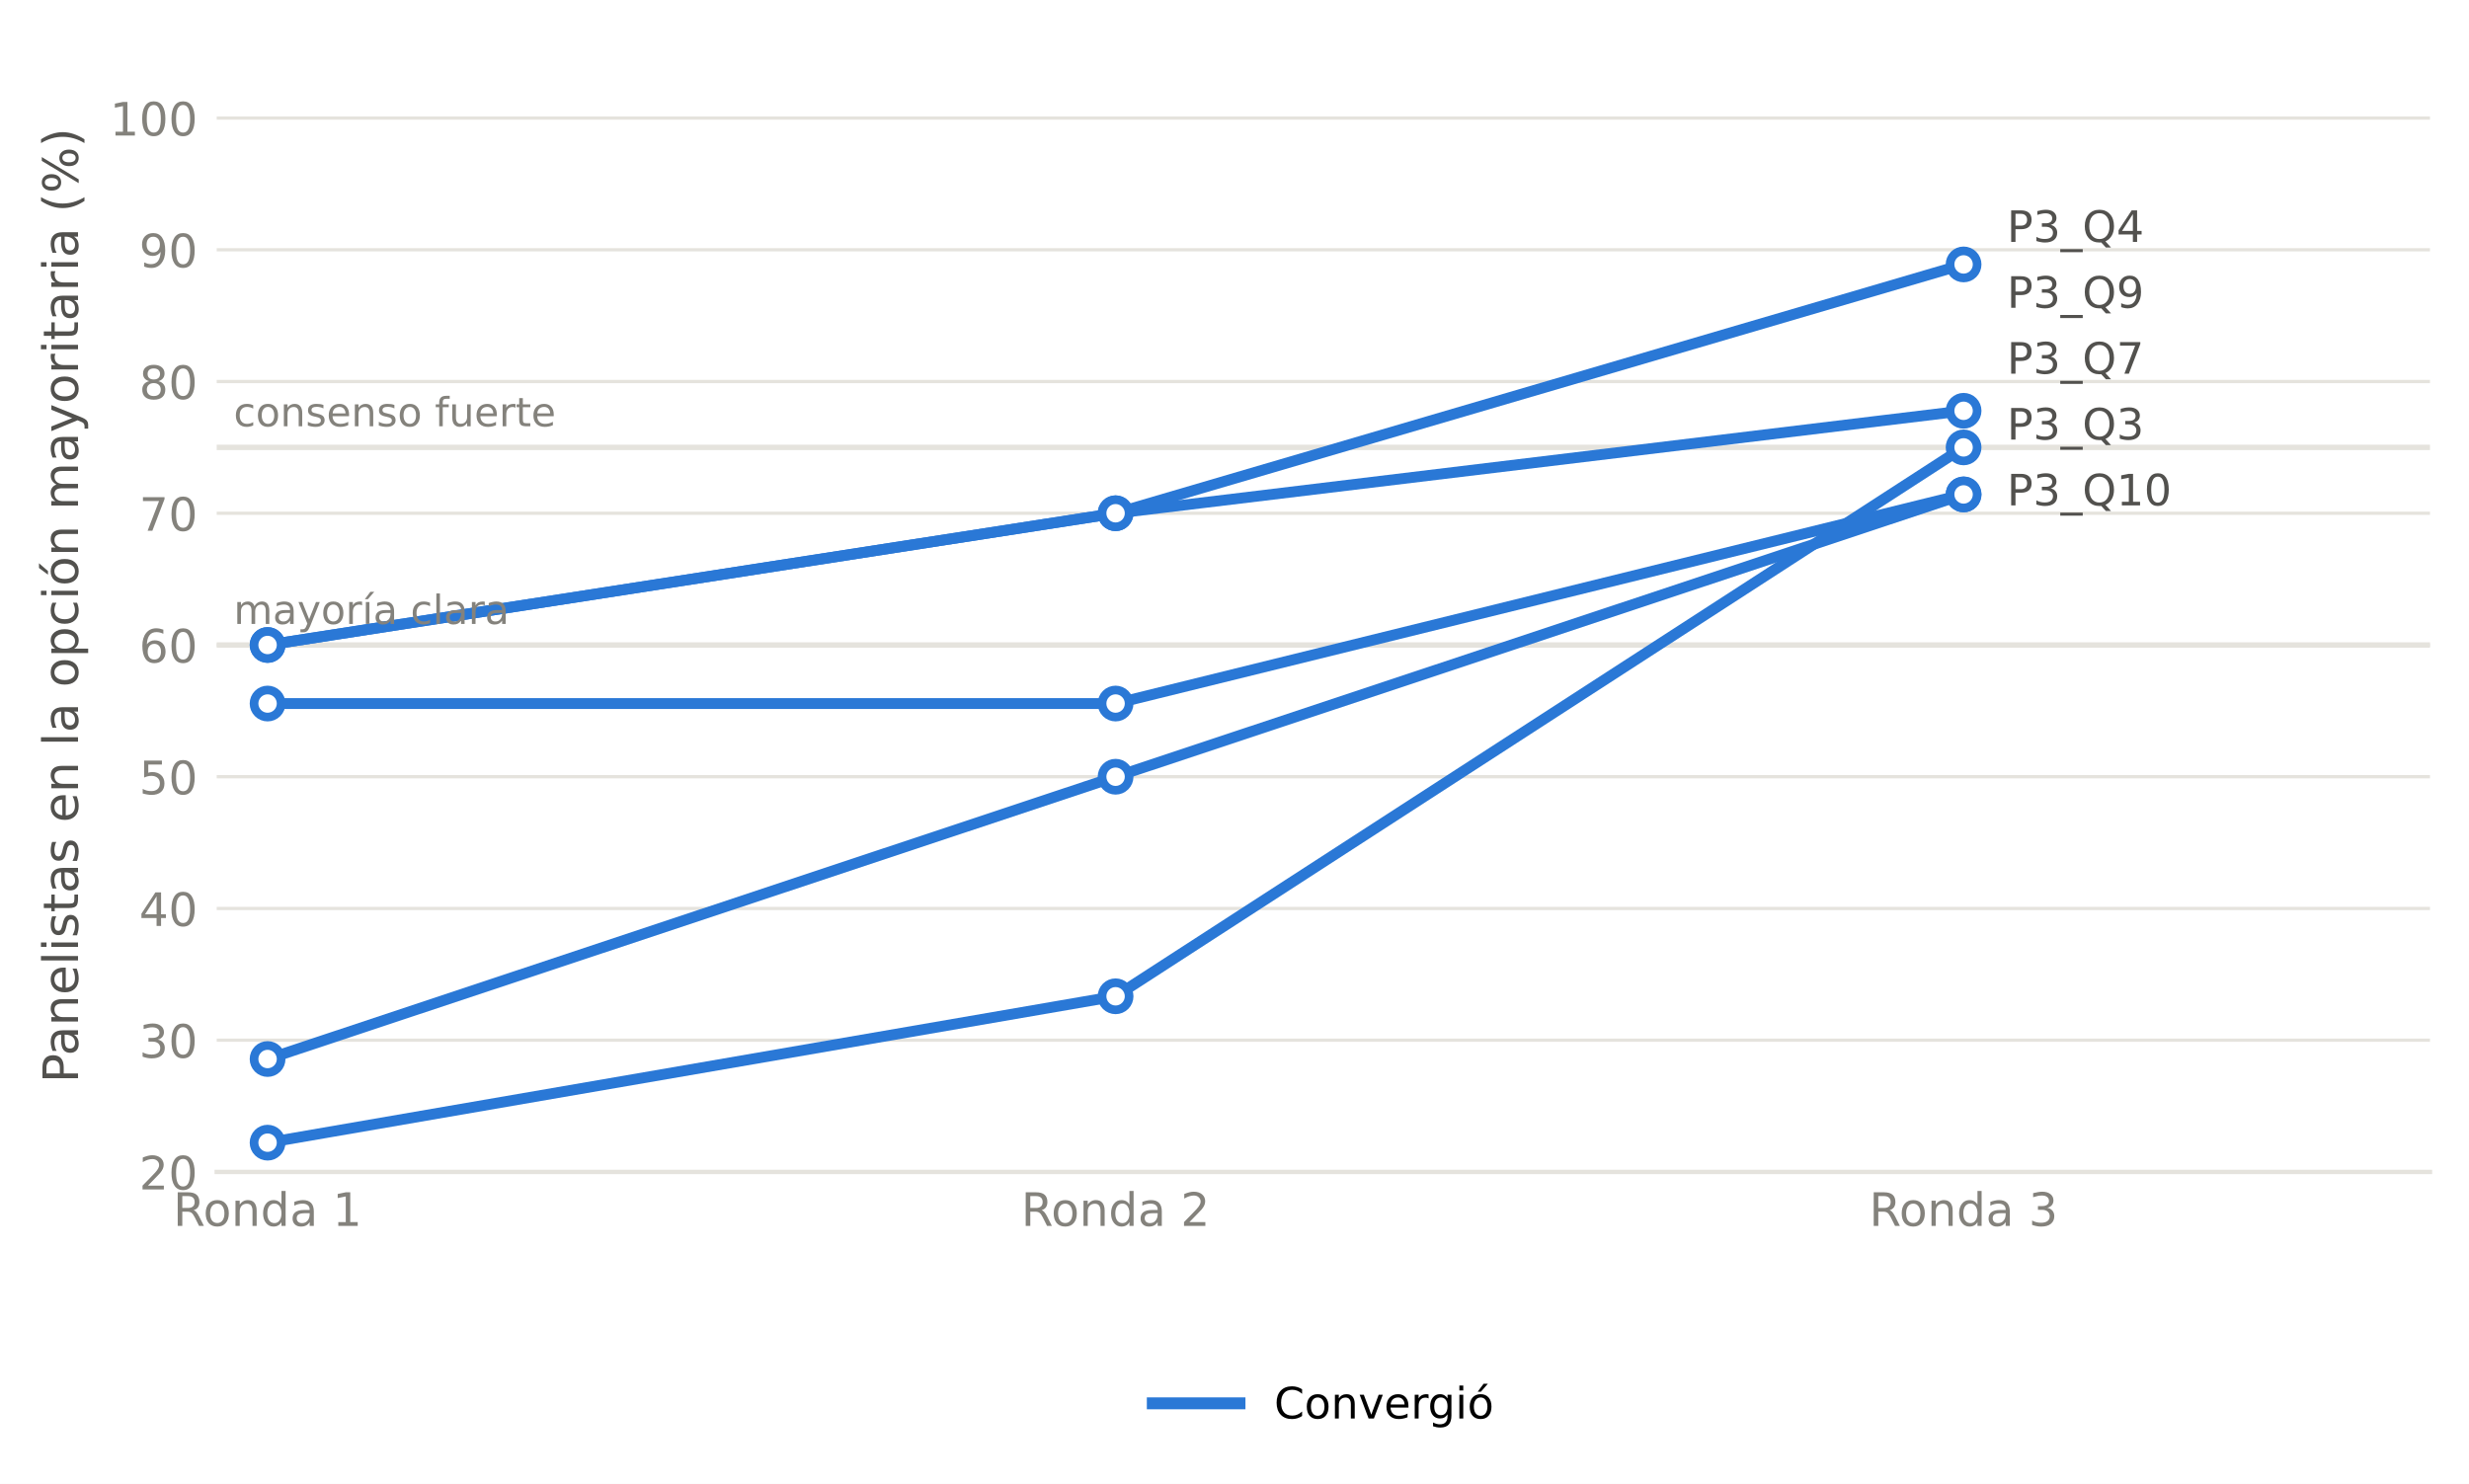
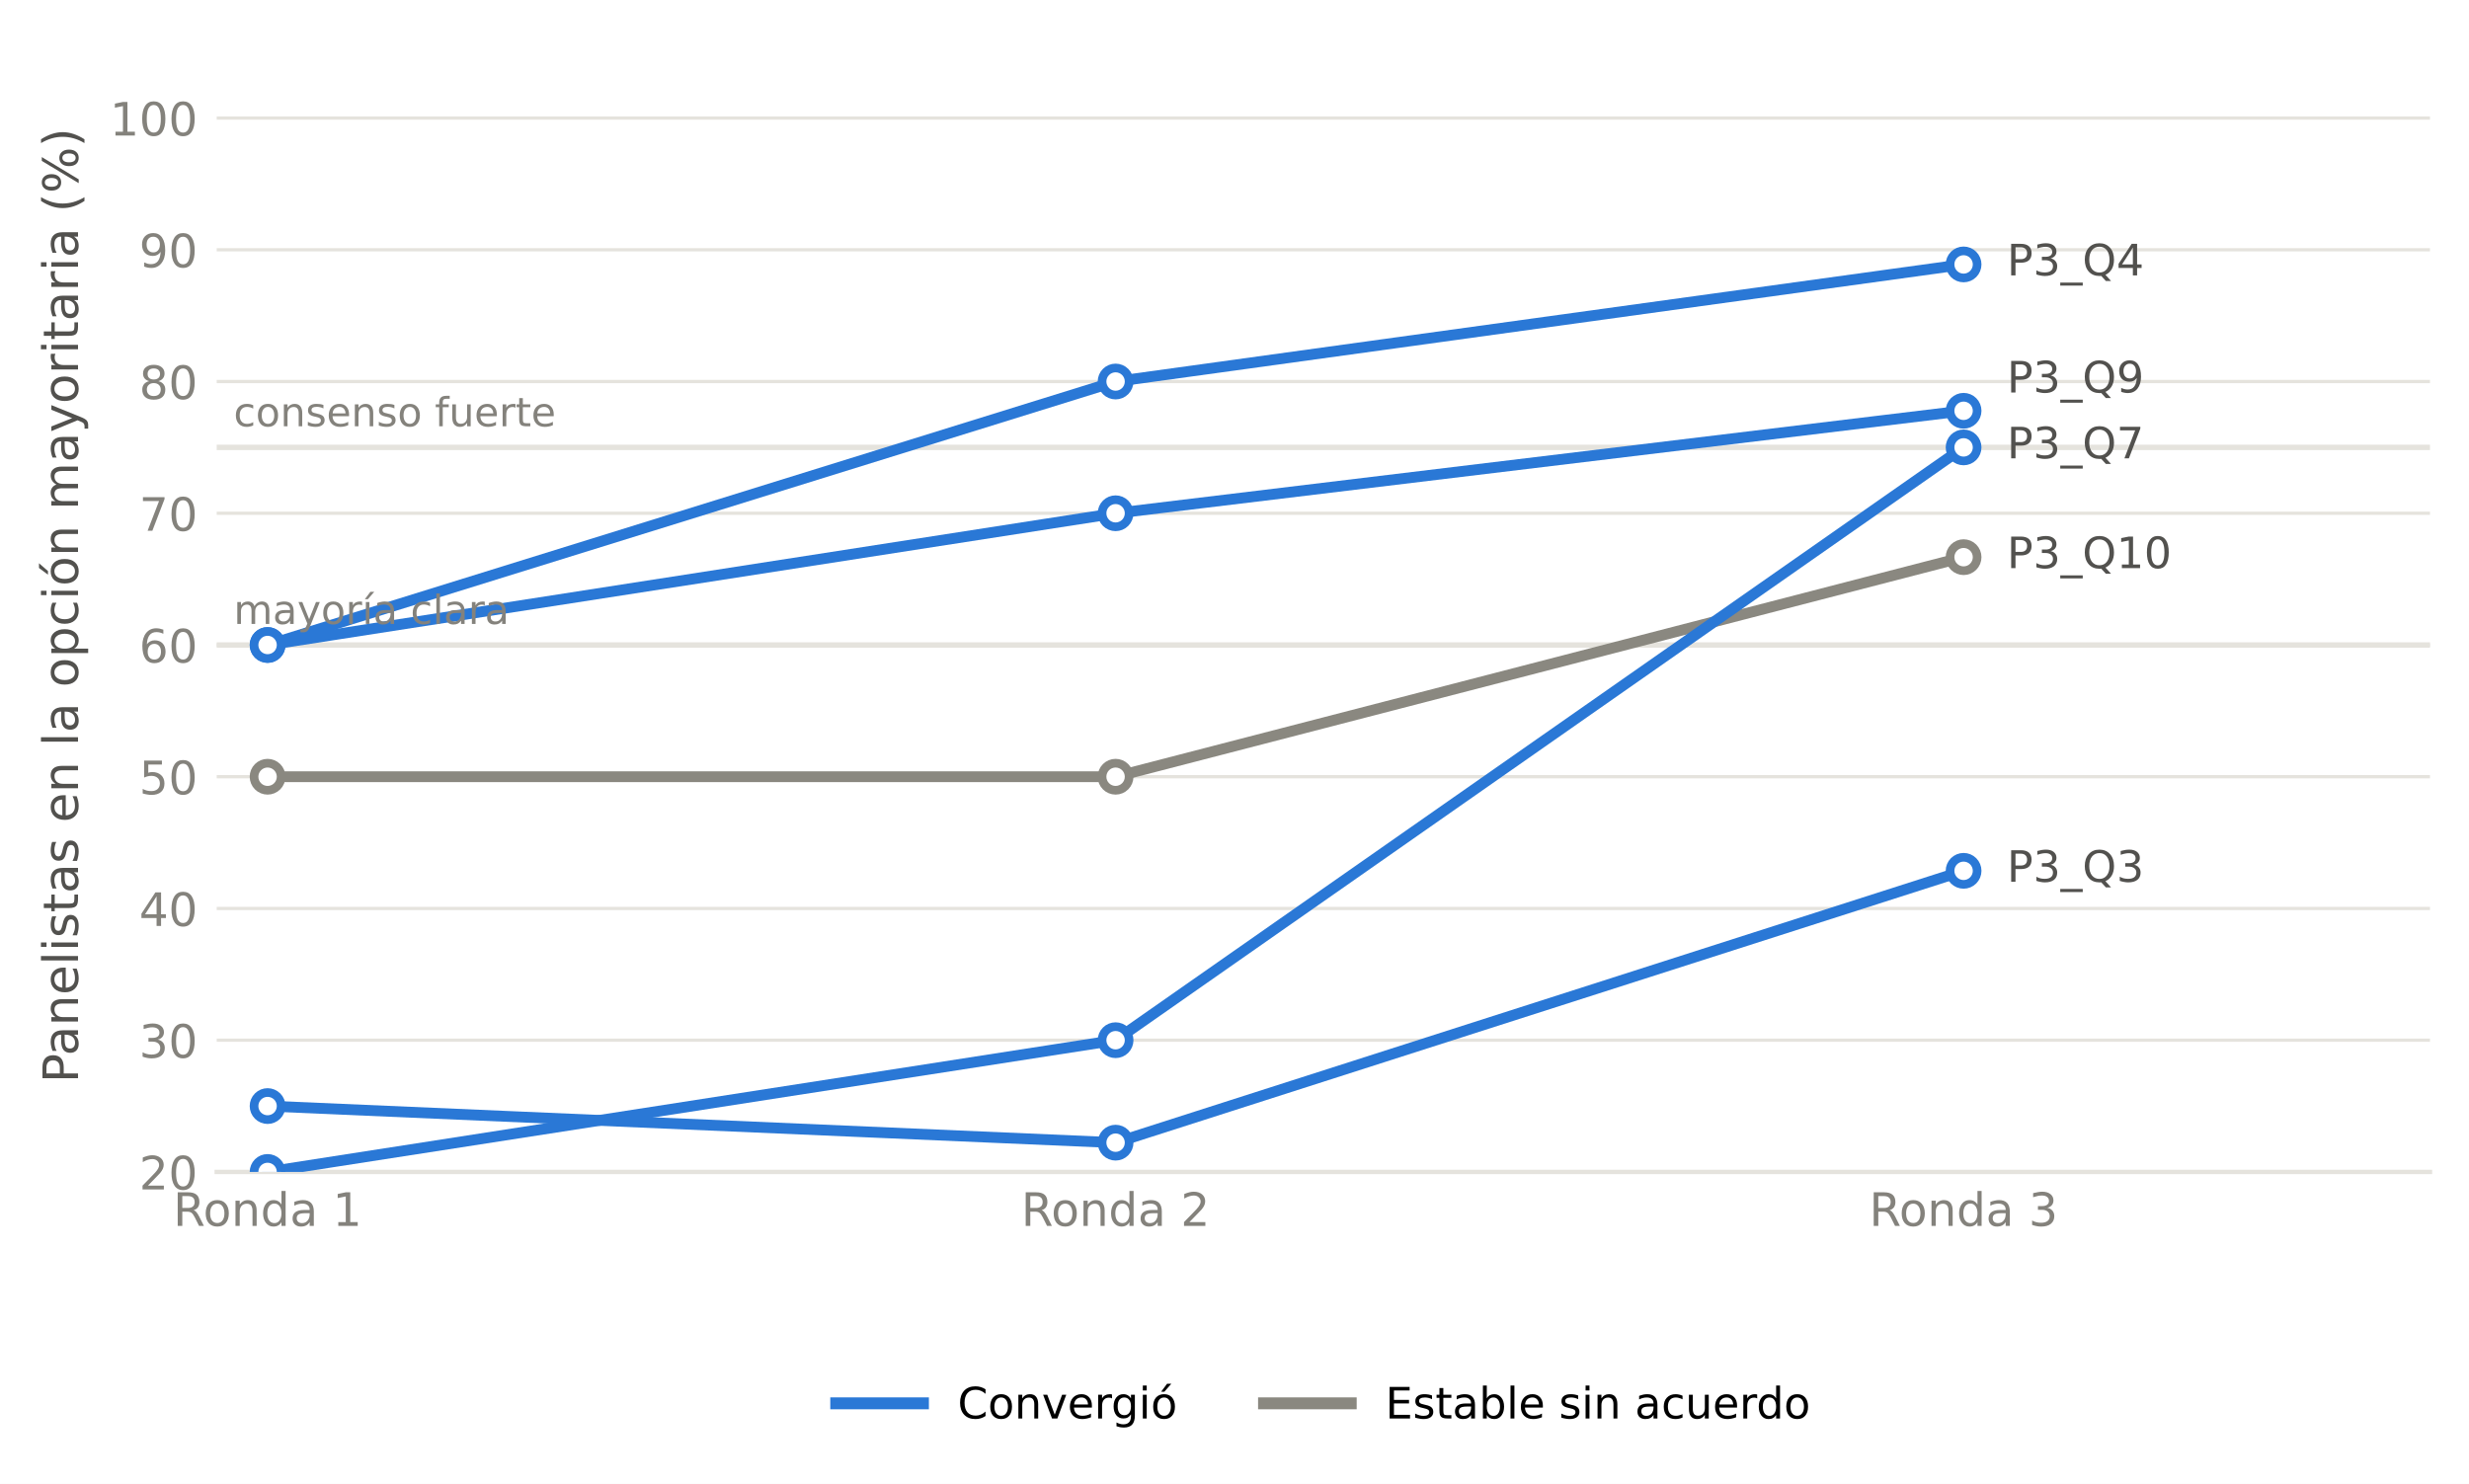
<svg xmlns="http://www.w3.org/2000/svg" xmlns:xlink="http://www.w3.org/1999/xlink" width="455.675pt" height="273.921pt" viewBox="0 0 455.675 273.921" version="1.1">
  <defs>
    <style type="text/css">*{stroke-linejoin: round; stroke-linecap: butt}</style>
  </defs>
  <g id="figure_1">
    <g id="patch_1">
      <path d="M 0 273.921  L 455.675 273.921  L 455.675 0  L 0 0  z " style="fill: #ffffff" />
    </g>
    <g id="axes_1">
      <g id="patch_2">
        <path d="M 39.995 216.344  L 448.475 216.344  L 448.475 7.2  L 39.995 7.2  z " style="fill: #ffffff" />
      </g>
      <g id="line2d_1">
-         <path d="M 39.995 82.589  L 448.475 82.589  " clip-path="url(#pb17ef417e2)" style="fill: none; stroke: #e5e3dd; stroke-linecap: square" />
+         <path d="M 39.995 82.589  L 448.475 82.589  " clip-path="url(#p51f8dcb837)" style="fill: none; stroke: #e5e3dd; stroke-linecap: square" />
      </g>
      <g id="line2d_2">
-         <path d="M 39.995 119.068  L 448.475 119.068  " clip-path="url(#pb17ef417e2)" style="fill: none; stroke: #e5e3dd; stroke-linecap: square" />
+         <path d="M 39.995 119.068  L 448.475 119.068  " clip-path="url(#p51f8dcb837)" style="fill: none; stroke: #e5e3dd; stroke-linecap: square" />
      </g>
      <g id="matplotlib.axis_1">
        <g id="xtick_1">
          <g id="line2d_3" />
          <g id="text_1">
            <text style="font-size: 8.5px; font-family: 'DejaVu Sans', 'Helvetica', 'Arial', sans-serif; text-anchor: middle; fill: #84827c" x="49.385" y="226.303" transform="rotate(-0 49.38503 226.3025)">Ronda 1</text>
          </g>
        </g>
        <g id="xtick_2">
          <g id="line2d_4" />
          <g id="text_2">
            <text style="font-size: 8.5px; font-family: 'DejaVu Sans', 'Helvetica', 'Arial', sans-serif; text-anchor: middle; fill: #84827c" x="205.891" y="226.303" transform="rotate(-0 205.8908 226.3025)">Ronda 2</text>
          </g>
        </g>
        <g id="xtick_3">
          <g id="line2d_5" />
          <g id="text_3">
            <text style="font-size: 8.5px; font-family: 'DejaVu Sans', 'Helvetica', 'Arial', sans-serif; text-anchor: middle; fill: #84827c" x="362.397" y="226.303" transform="rotate(-0 362.3965 226.3025)">Ronda 3</text>
          </g>
        </g>
      </g>
      <g id="matplotlib.axis_2">
        <g id="ytick_1">
          <g id="line2d_6">
-             <path d="M 39.995 216.344  L 448.475 216.344  " clip-path="url(#pb17ef417e2)" style="fill: none; stroke: #e5e3dd; stroke-width: 0.6; stroke-linecap: square" />
+             <path d="M 39.995 216.344  L 448.475 216.344  " clip-path="url(#p51f8dcb837)" style="fill: none; stroke: #e5e3dd; stroke-width: 0.6; stroke-linecap: square" />
          </g>
          <g id="line2d_7" />
          <g id="text_4">
            <text style="font-size: 8.5px; font-family: 'DejaVu Sans', 'Helvetica', 'Arial', sans-serif; text-anchor: end; fill: #84827c" x="36.495" y="219.573" transform="rotate(-0 36.49469 219.5732)">20</text>
          </g>
        </g>
        <g id="ytick_2">
          <g id="line2d_8">
-             <path d="M 39.995 192.025  L 448.475 192.025  " clip-path="url(#pb17ef417e2)" style="fill: none; stroke: #e5e3dd; stroke-width: 0.6; stroke-linecap: square" />
+             <path d="M 39.995 192.025  L 448.475 192.025  " clip-path="url(#p51f8dcb837)" style="fill: none; stroke: #e5e3dd; stroke-width: 0.6; stroke-linecap: square" />
          </g>
          <g id="line2d_9" />
          <g id="text_5">
            <text style="font-size: 8.5px; font-family: 'DejaVu Sans', 'Helvetica', 'Arial', sans-serif; text-anchor: end; fill: #84827c" x="36.495" y="195.254" transform="rotate(-0 36.49469 195.2541)">30</text>
          </g>
        </g>
        <g id="ytick_3">
          <g id="line2d_10">
-             <path d="M 39.995 167.706  L 448.475 167.706  " clip-path="url(#pb17ef417e2)" style="fill: none; stroke: #e5e3dd; stroke-width: 0.6; stroke-linecap: square" />
+             <path d="M 39.995 167.706  L 448.475 167.706  " clip-path="url(#p51f8dcb837)" style="fill: none; stroke: #e5e3dd; stroke-width: 0.6; stroke-linecap: square" />
          </g>
          <g id="line2d_11" />
          <g id="text_6">
            <text style="font-size: 8.5px; font-family: 'DejaVu Sans', 'Helvetica', 'Arial', sans-serif; text-anchor: end; fill: #84827c" x="36.495" y="170.935" transform="rotate(-0 36.49469 170.9351)">40</text>
          </g>
        </g>
        <g id="ytick_4">
          <g id="line2d_12">
-             <path d="M 39.995 143.387  L 448.475 143.387  " clip-path="url(#pb17ef417e2)" style="fill: none; stroke: #e5e3dd; stroke-width: 0.6; stroke-linecap: square" />
+             <path d="M 39.995 143.387  L 448.475 143.387  " clip-path="url(#p51f8dcb837)" style="fill: none; stroke: #e5e3dd; stroke-width: 0.6; stroke-linecap: square" />
          </g>
          <g id="line2d_13" />
          <g id="text_7">
            <text style="font-size: 8.5px; font-family: 'DejaVu Sans', 'Helvetica', 'Arial', sans-serif; text-anchor: end; fill: #84827c" x="36.495" y="146.616" transform="rotate(-0 36.49469 146.616)">50</text>
          </g>
        </g>
        <g id="ytick_5">
          <g id="line2d_14">
-             <path d="M 39.995 119.068  L 448.475 119.068  " clip-path="url(#pb17ef417e2)" style="fill: none; stroke: #e5e3dd; stroke-width: 0.6; stroke-linecap: square" />
+             <path d="M 39.995 119.068  L 448.475 119.068  " clip-path="url(#p51f8dcb837)" style="fill: none; stroke: #e5e3dd; stroke-width: 0.6; stroke-linecap: square" />
          </g>
          <g id="line2d_15" />
          <g id="text_8">
            <text style="font-size: 8.5px; font-family: 'DejaVu Sans', 'Helvetica', 'Arial', sans-serif; text-anchor: end; fill: #84827c" x="36.495" y="122.297" transform="rotate(-0 36.49469 122.297)">60</text>
          </g>
        </g>
        <g id="ytick_6">
          <g id="line2d_16">
-             <path d="M 39.995 94.749  L 448.475 94.749  " clip-path="url(#pb17ef417e2)" style="fill: none; stroke: #e5e3dd; stroke-width: 0.6; stroke-linecap: square" />
+             <path d="M 39.995 94.749  L 448.475 94.749  " clip-path="url(#p51f8dcb837)" style="fill: none; stroke: #e5e3dd; stroke-width: 0.6; stroke-linecap: square" />
          </g>
          <g id="line2d_17" />
          <g id="text_9">
            <text style="font-size: 8.5px; font-family: 'DejaVu Sans', 'Helvetica', 'Arial', sans-serif; text-anchor: end; fill: #84827c" x="36.495" y="97.978" transform="rotate(-0 36.49469 97.97792)">70</text>
          </g>
        </g>
        <g id="ytick_7">
          <g id="line2d_18">
-             <path d="M 39.995 70.43  L 448.475 70.43  " clip-path="url(#pb17ef417e2)" style="fill: none; stroke: #e5e3dd; stroke-width: 0.6; stroke-linecap: square" />
+             <path d="M 39.995 70.43  L 448.475 70.43  " clip-path="url(#p51f8dcb837)" style="fill: none; stroke: #e5e3dd; stroke-width: 0.6; stroke-linecap: square" />
          </g>
          <g id="line2d_19" />
          <g id="text_10">
            <text style="font-size: 8.5px; font-family: 'DejaVu Sans', 'Helvetica', 'Arial', sans-serif; text-anchor: end; fill: #84827c" x="36.495" y="73.659" transform="rotate(-0 36.49469 73.65887)">80</text>
          </g>
        </g>
        <g id="ytick_8">
          <g id="line2d_20">
-             <path d="M 39.995 46.11  L 448.475 46.11  " clip-path="url(#pb17ef417e2)" style="fill: none; stroke: #e5e3dd; stroke-width: 0.6; stroke-linecap: square" />
+             <path d="M 39.995 46.11  L 448.475 46.11  " clip-path="url(#p51f8dcb837)" style="fill: none; stroke: #e5e3dd; stroke-width: 0.6; stroke-linecap: square" />
          </g>
          <g id="line2d_21" />
          <g id="text_11">
            <text style="font-size: 8.5px; font-family: 'DejaVu Sans', 'Helvetica', 'Arial', sans-serif; text-anchor: end; fill: #84827c" x="36.495" y="49.34" transform="rotate(-0 36.49469 49.33982)">90</text>
          </g>
        </g>
        <g id="ytick_9">
          <g id="line2d_22">
-             <path d="M 39.995 21.791  L 448.475 21.791  " clip-path="url(#pb17ef417e2)" style="fill: none; stroke: #e5e3dd; stroke-width: 0.6; stroke-linecap: square" />
+             <path d="M 39.995 21.791  L 448.475 21.791  " clip-path="url(#p51f8dcb837)" style="fill: none; stroke: #e5e3dd; stroke-width: 0.6; stroke-linecap: square" />
          </g>
          <g id="line2d_23" />
          <g id="text_12">
            <text style="font-size: 8.5px; font-family: 'DejaVu Sans', 'Helvetica', 'Arial', sans-serif; text-anchor: end; fill: #84827c" x="36.495" y="25.021" transform="rotate(-0 36.49469 25.02077)">100</text>
          </g>
        </g>
        <g id="text_13">
          <text style="font-size: 9px; font-family: 'DejaVu Sans', 'Helvetica', 'Arial', sans-serif; text-anchor: middle; fill: #52514e" x="14.399" y="111.772" transform="rotate(-90 14.39859 111.7719)">Panelistas en la opción mayoritaria (%)</text>
        </g>
      </g>
      <g id="patch_3">
        <path d="M 39.995 216.344  L 448.475 216.344  " style="fill: none; stroke: #e5e3dd; stroke-width: 0.8; stroke-linejoin: miter; stroke-linecap: square" />
      </g>
      <g id="line2d_24">
-         <path d="M 49.385 129.876  L 205.891 129.876  L 362.397 91.274  " clip-path="url(#pb17ef417e2)" style="fill: none; stroke: #2a78d6; stroke-width: 2; stroke-linecap: square" />
+         <path d="M 49.385 143.387  L 205.891 143.387  L 362.397 102.855  " clip-path="url(#p51f8dcb837)" style="fill: none; stroke: #8a8880; stroke-width: 2; stroke-linecap: square" />
        <defs>
-           <path id="mb8d5833778" d="M 0 2.5  C 0.663 2.5 1.299 2.237 1.768 1.768  C 2.237 1.299 2.5 0.663 2.5 0  C 2.5 -0.663 2.237 -1.299 1.768 -1.768  C 1.299 -2.237 0.663 -2.5 0 -2.5  C -0.663 -2.5 -1.299 -2.237 -1.768 -1.768  C -2.237 -1.299 -2.5 -0.663 -2.5 0  C -2.5 0.663 -2.237 1.299 -1.768 1.768  C -1.299 2.237 -0.663 2.5 0 2.5  z " style="stroke: #2a78d6; stroke-width: 1.6" />
+           <path id="ma5fcee9a8e" d="M 0 2.5  C 0.663 2.5 1.299 2.237 1.768 1.768  C 2.237 1.299 2.5 0.663 2.5 0  C 2.5 -0.663 2.237 -1.299 1.768 -1.768  C 1.299 -2.237 0.663 -2.5 0 -2.5  C -0.663 -2.5 -1.299 -2.237 -1.768 -1.768  C -2.237 -1.299 -2.5 -0.663 -2.5 0  C -2.5 0.663 -2.237 1.299 -1.768 1.768  C -1.299 2.237 -0.663 2.5 0 2.5  z " style="stroke: #8a8880; stroke-width: 1.6" />
        </defs>
-         <g clip-path="url(#pb17ef417e2)">
-           <use xlink:href="#mb8d5833778" x="49.385" y="129.876" style="fill: #ffffff; stroke: #2a78d6; stroke-width: 1.6" />
-           <use xlink:href="#mb8d5833778" x="205.891" y="129.876" style="fill: #ffffff; stroke: #2a78d6; stroke-width: 1.6" />
-           <use xlink:href="#mb8d5833778" x="362.397" y="91.274" style="fill: #ffffff; stroke: #2a78d6; stroke-width: 1.6" />
+         <g clip-path="url(#p51f8dcb837)">
+           <use xlink:href="#ma5fcee9a8e" x="49.385" y="143.387" style="fill: #ffffff; stroke: #8a8880; stroke-width: 1.6" />
+           <use xlink:href="#ma5fcee9a8e" x="205.891" y="143.387" style="fill: #ffffff; stroke: #8a8880; stroke-width: 1.6" />
+           <use xlink:href="#ma5fcee9a8e" x="362.397" y="102.855" style="fill: #ffffff; stroke: #8a8880; stroke-width: 1.6" />
        </g>
      </g>
      <g id="line2d_25">
-         <path d="M 49.385 195.499  L 205.891 143.387  L 362.397 91.274  " clip-path="url(#pb17ef417e2)" style="fill: none; stroke: #2a78d6; stroke-width: 2; stroke-linecap: square" />
-         <g clip-path="url(#pb17ef417e2)">
-           <use xlink:href="#mb8d5833778" x="49.385" y="195.499" style="fill: #ffffff; stroke: #2a78d6; stroke-width: 1.6" />
-           <use xlink:href="#mb8d5833778" x="205.891" y="143.387" style="fill: #ffffff; stroke: #2a78d6; stroke-width: 1.6" />
-           <use xlink:href="#mb8d5833778" x="362.397" y="91.274" style="fill: #ffffff; stroke: #2a78d6; stroke-width: 1.6" />
+         <path d="M 49.385 204.184  L 205.891 210.94  L 362.397 160.757  " clip-path="url(#p51f8dcb837)" style="fill: none; stroke: #2a78d6; stroke-width: 2; stroke-linecap: square" />
+         <defs>
+           <path id="m494792fb44" d="M 0 2.5  C 0.663 2.5 1.299 2.237 1.768 1.768  C 2.237 1.299 2.5 0.663 2.5 0  C 2.5 -0.663 2.237 -1.299 1.768 -1.768  C 1.299 -2.237 0.663 -2.5 0 -2.5  C -0.663 -2.5 -1.299 -2.237 -1.768 -1.768  C -2.237 -1.299 -2.5 -0.663 -2.5 0  C -2.5 0.663 -2.237 1.299 -1.768 1.768  C -1.299 2.237 -0.663 2.5 0 2.5  z " style="stroke: #2a78d6; stroke-width: 1.6" />
+         </defs>
+         <g clip-path="url(#p51f8dcb837)">
+           <use xlink:href="#m494792fb44" x="49.385" y="204.184" style="fill: #ffffff; stroke: #2a78d6; stroke-width: 1.6" />
+           <use xlink:href="#m494792fb44" x="205.891" y="210.94" style="fill: #ffffff; stroke: #2a78d6; stroke-width: 1.6" />
+           <use xlink:href="#m494792fb44" x="362.397" y="160.757" style="fill: #ffffff; stroke: #2a78d6; stroke-width: 1.6" />
        </g>
      </g>
      <g id="line2d_26">
-         <path d="M 49.385 119.068  L 205.891 94.749  L 362.397 48.813  " clip-path="url(#pb17ef417e2)" style="fill: none; stroke: #2a78d6; stroke-width: 2; stroke-linecap: square" />
-         <g clip-path="url(#pb17ef417e2)">
-           <use xlink:href="#mb8d5833778" x="49.385" y="119.068" style="fill: #ffffff; stroke: #2a78d6; stroke-width: 1.6" />
-           <use xlink:href="#mb8d5833778" x="205.891" y="94.749" style="fill: #ffffff; stroke: #2a78d6; stroke-width: 1.6" />
-           <use xlink:href="#mb8d5833778" x="362.397" y="48.813" style="fill: #ffffff; stroke: #2a78d6; stroke-width: 1.6" />
+         <path d="M 49.385 119.068  L 205.891 70.43  L 362.397 48.813  " clip-path="url(#p51f8dcb837)" style="fill: none; stroke: #2a78d6; stroke-width: 2; stroke-linecap: square" />
+         <g clip-path="url(#p51f8dcb837)">
+           <use xlink:href="#m494792fb44" x="49.385" y="119.068" style="fill: #ffffff; stroke: #2a78d6; stroke-width: 1.6" />
+           <use xlink:href="#m494792fb44" x="205.891" y="70.43" style="fill: #ffffff; stroke: #2a78d6; stroke-width: 1.6" />
+           <use xlink:href="#m494792fb44" x="362.397" y="48.813" style="fill: #ffffff; stroke: #2a78d6; stroke-width: 1.6" />
        </g>
      </g>
      <g id="line2d_27">
-         <path d="M 49.385 210.94  L 205.891 183.918  L 362.397 82.589  " clip-path="url(#pb17ef417e2)" style="fill: none; stroke: #2a78d6; stroke-width: 2; stroke-linecap: square" />
-         <g clip-path="url(#pb17ef417e2)">
-           <use xlink:href="#mb8d5833778" x="49.385" y="210.94" style="fill: #ffffff; stroke: #2a78d6; stroke-width: 1.6" />
-           <use xlink:href="#mb8d5833778" x="205.891" y="183.918" style="fill: #ffffff; stroke: #2a78d6; stroke-width: 1.6" />
-           <use xlink:href="#mb8d5833778" x="362.397" y="82.589" style="fill: #ffffff; stroke: #2a78d6; stroke-width: 1.6" />
+         <path d="M 49.385 216.344  L 205.891 192.025  L 362.397 82.589  " clip-path="url(#p51f8dcb837)" style="fill: none; stroke: #2a78d6; stroke-width: 2; stroke-linecap: square" />
+         <g clip-path="url(#p51f8dcb837)">
+           <use xlink:href="#m494792fb44" x="49.385" y="216.344" style="fill: #ffffff; stroke: #2a78d6; stroke-width: 1.6" />
+           <use xlink:href="#m494792fb44" x="205.891" y="192.025" style="fill: #ffffff; stroke: #2a78d6; stroke-width: 1.6" />
+           <use xlink:href="#m494792fb44" x="362.397" y="82.589" style="fill: #ffffff; stroke: #2a78d6; stroke-width: 1.6" />
        </g>
      </g>
      <g id="line2d_28">
-         <path d="M 49.385 119.068  L 205.891 94.749  L 362.397 75.834  " clip-path="url(#pb17ef417e2)" style="fill: none; stroke: #2a78d6; stroke-width: 2; stroke-linecap: square" />
-         <g clip-path="url(#pb17ef417e2)">
-           <use xlink:href="#mb8d5833778" x="49.385" y="119.068" style="fill: #ffffff; stroke: #2a78d6; stroke-width: 1.6" />
-           <use xlink:href="#mb8d5833778" x="205.891" y="94.749" style="fill: #ffffff; stroke: #2a78d6; stroke-width: 1.6" />
-           <use xlink:href="#mb8d5833778" x="362.397" y="75.834" style="fill: #ffffff; stroke: #2a78d6; stroke-width: 1.6" />
+         <path d="M 49.385 119.068  L 205.891 94.749  L 362.397 75.834  " clip-path="url(#p51f8dcb837)" style="fill: none; stroke: #2a78d6; stroke-width: 2; stroke-linecap: square" />
+         <g clip-path="url(#p51f8dcb837)">
+           <use xlink:href="#m494792fb44" x="49.385" y="119.068" style="fill: #ffffff; stroke: #2a78d6; stroke-width: 1.6" />
+           <use xlink:href="#m494792fb44" x="205.891" y="94.749" style="fill: #ffffff; stroke: #2a78d6; stroke-width: 1.6" />
+           <use xlink:href="#m494792fb44" x="362.397" y="75.834" style="fill: #ffffff; stroke: #2a78d6; stroke-width: 1.6" />
        </g>
      </g>
      <g id="text_14">
-         <text style="font-size: 8px; font-family: 'DejaVu Sans', 'Helvetica', 'Arial', sans-serif; text-anchor: start; fill: #52514e" x="370.397" y="93.3" transform="rotate(-0 370.3965 93.30006)">P3_Q10</text>
+         <text style="font-size: 8px; font-family: 'DejaVu Sans', 'Helvetica', 'Arial', sans-serif; text-anchor: start; fill: #52514e" x="370.397" y="162.783" transform="rotate(-0 370.3965 162.7831)">P3_Q3</text>
      </g>
      <g id="text_15">
-         <text style="font-size: 8px; font-family: 'DejaVu Sans', 'Helvetica', 'Arial', sans-serif; text-anchor: start; fill: #52514e" x="370.397" y="81.141" transform="rotate(-0 370.3965 81.14053)">P3_Q3</text>
+         <text style="font-size: 8px; font-family: 'DejaVu Sans', 'Helvetica', 'Arial', sans-serif; text-anchor: start; fill: #52514e" x="370.397" y="104.881" transform="rotate(-0 370.3965 104.8806)">P3_Q10</text>
      </g>
      <g id="text_16">
-         <text style="font-size: 8px; font-family: 'DejaVu Sans', 'Helvetica', 'Arial', sans-serif; text-anchor: start; fill: #52514e" x="370.397" y="68.981" transform="rotate(-0 370.3965 68.98101)">P3_Q7</text>
+         <text style="font-size: 8px; font-family: 'DejaVu Sans', 'Helvetica', 'Arial', sans-serif; text-anchor: start; fill: #52514e" x="370.397" y="84.615" transform="rotate(-0 370.3965 84.61468)">P3_Q7</text>
      </g>
      <g id="text_17">
-         <text style="font-size: 8px; font-family: 'DejaVu Sans', 'Helvetica', 'Arial', sans-serif; text-anchor: start; fill: #52514e" x="370.397" y="56.821" transform="rotate(-0 370.3965 56.82148)">P3_Q9</text>
+         <text style="font-size: 8px; font-family: 'DejaVu Sans', 'Helvetica', 'Arial', sans-serif; text-anchor: start; fill: #52514e" x="370.397" y="72.455" transform="rotate(-0 370.3965 72.45516)">P3_Q9</text>
      </g>
      <g id="text_18">
-         <text style="font-size: 8px; font-family: 'DejaVu Sans', 'Helvetica', 'Arial', sans-serif; text-anchor: start; fill: #52514e" x="370.397" y="44.662" transform="rotate(-0 370.3965 44.66196)">P3_Q4</text>
+         <text style="font-size: 8px; font-family: 'DejaVu Sans', 'Helvetica', 'Arial', sans-serif; text-anchor: start; fill: #52514e" x="370.397" y="50.838" transform="rotate(-0 370.3965 50.83822)">P3_Q4</text>
      </g>
      <g id="text_19">
        <text style="font-size: 7.4px; font-family: 'DejaVu Sans', 'Helvetica', 'Arial', sans-serif; text-anchor: start; fill: #84827c" x="43.125" y="78.698" transform="rotate(-0 43.1248 78.69801)">consenso fuerte</text>
      </g>
      <g id="text_20">
        <text style="font-size: 7.4px; font-family: 'DejaVu Sans', 'Helvetica', 'Arial', sans-serif; text-anchor: start; fill: #84827c" x="43.125" y="115.177" transform="rotate(-0 43.1248 115.1766)">mayoría clara</text>
      </g>
      <g id="legend_1">
        <g id="line2d_29">
-           <path d="M 212.758 259.057  L 220.758 259.057  L 228.758 259.057  " style="fill: none; stroke: #2a78d6; stroke-width: 2.2; stroke-linecap: square" />
+           <path d="M 154.335 259.057  L 162.335 259.057  L 170.335 259.057  " style="fill: none; stroke: #2a78d6; stroke-width: 2.2; stroke-linecap: square" />
        </g>
        <g id="text_21">
-           <text style="font-size: 8px; font-family: 'DejaVu Sans', 'Helvetica', 'Arial', sans-serif; text-anchor: start" x="235.158" y="261.857" transform="rotate(-0 235.1578 261.8575)">Convergió</text>
+           <text style="font-size: 8px; font-family: 'DejaVu Sans', 'Helvetica', 'Arial', sans-serif; text-anchor: start" x="176.735" y="261.857" transform="rotate(-0 176.7347 261.8575)">Convergió</text>
+         </g>
+         <g id="line2d_30">
+           <path d="M 233.288 259.057  L 241.288 259.057  L 249.288 259.057  " style="fill: none; stroke: #8a8880; stroke-width: 2.2; stroke-linecap: square" />
+         </g>
+         <g id="text_22">
+           <text style="font-size: 8px; font-family: 'DejaVu Sans', 'Helvetica', 'Arial', sans-serif; text-anchor: start" x="255.688" y="261.857" transform="rotate(-0 255.6884 261.8575)">Estable sin acuerdo</text>
        </g>
      </g>
    </g>
  </g>
  <defs>
-     <clipPath id="pb17ef417e2">
+     <clipPath id="p51f8dcb837">
      <rect x="39.995" y="7.2" width="408.48" height="209.144" />
    </clipPath>
  </defs>
</svg>
